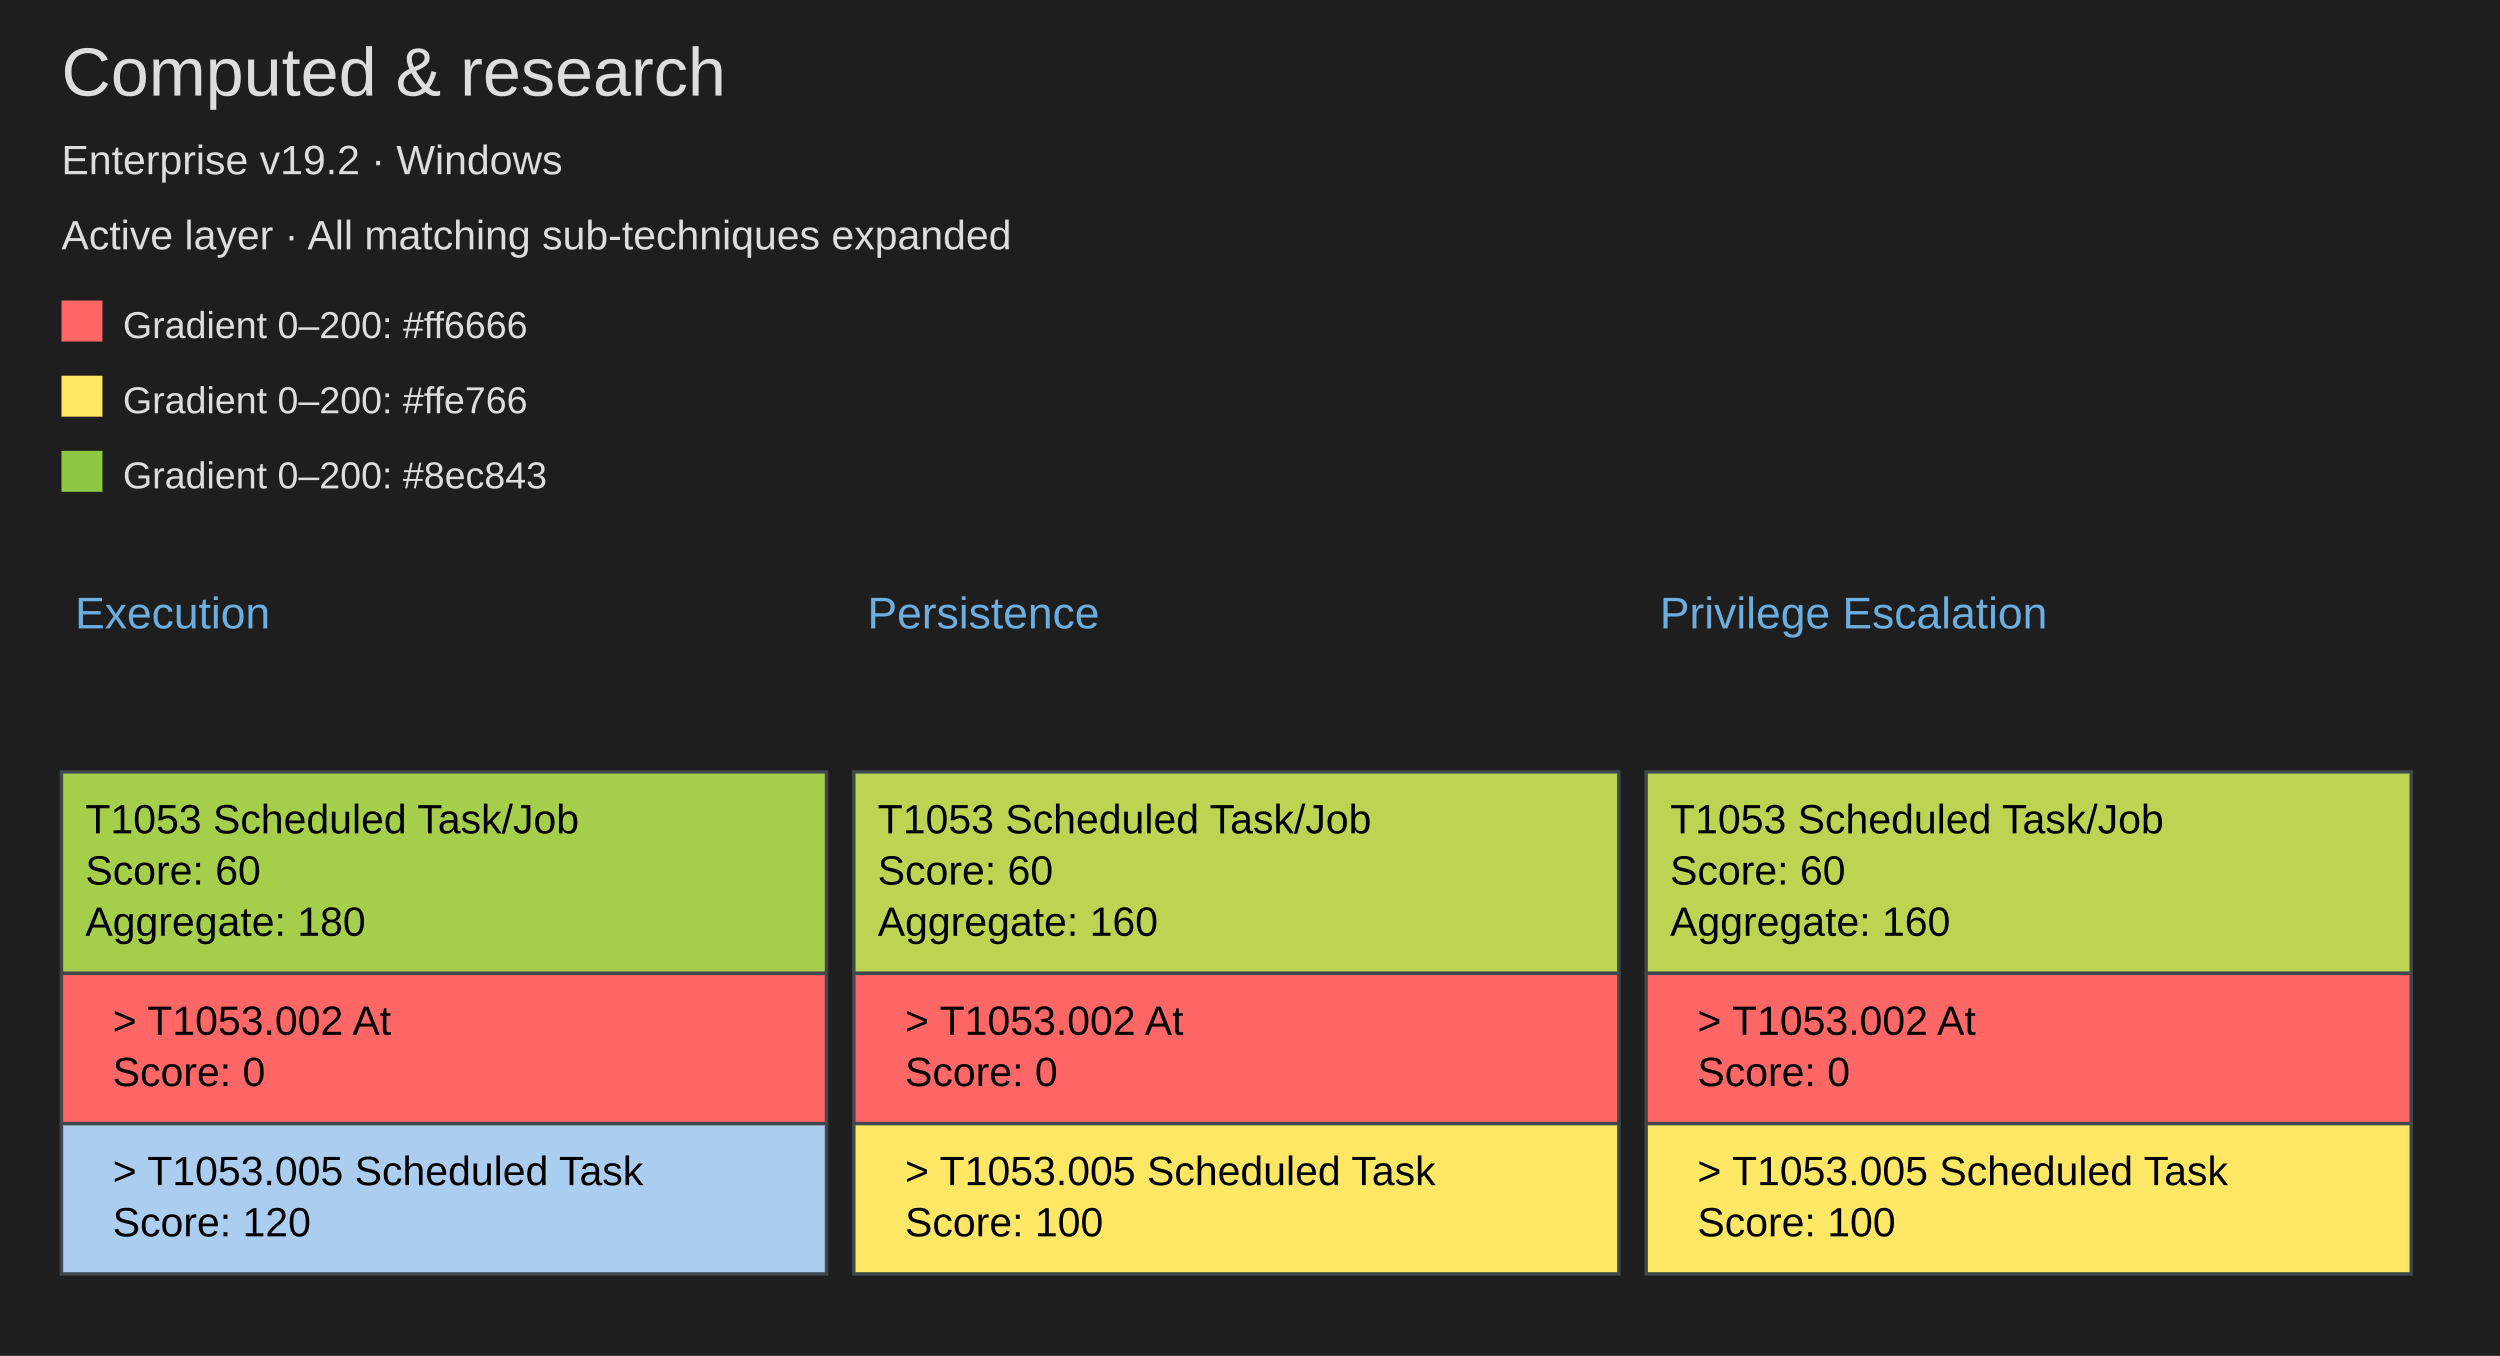
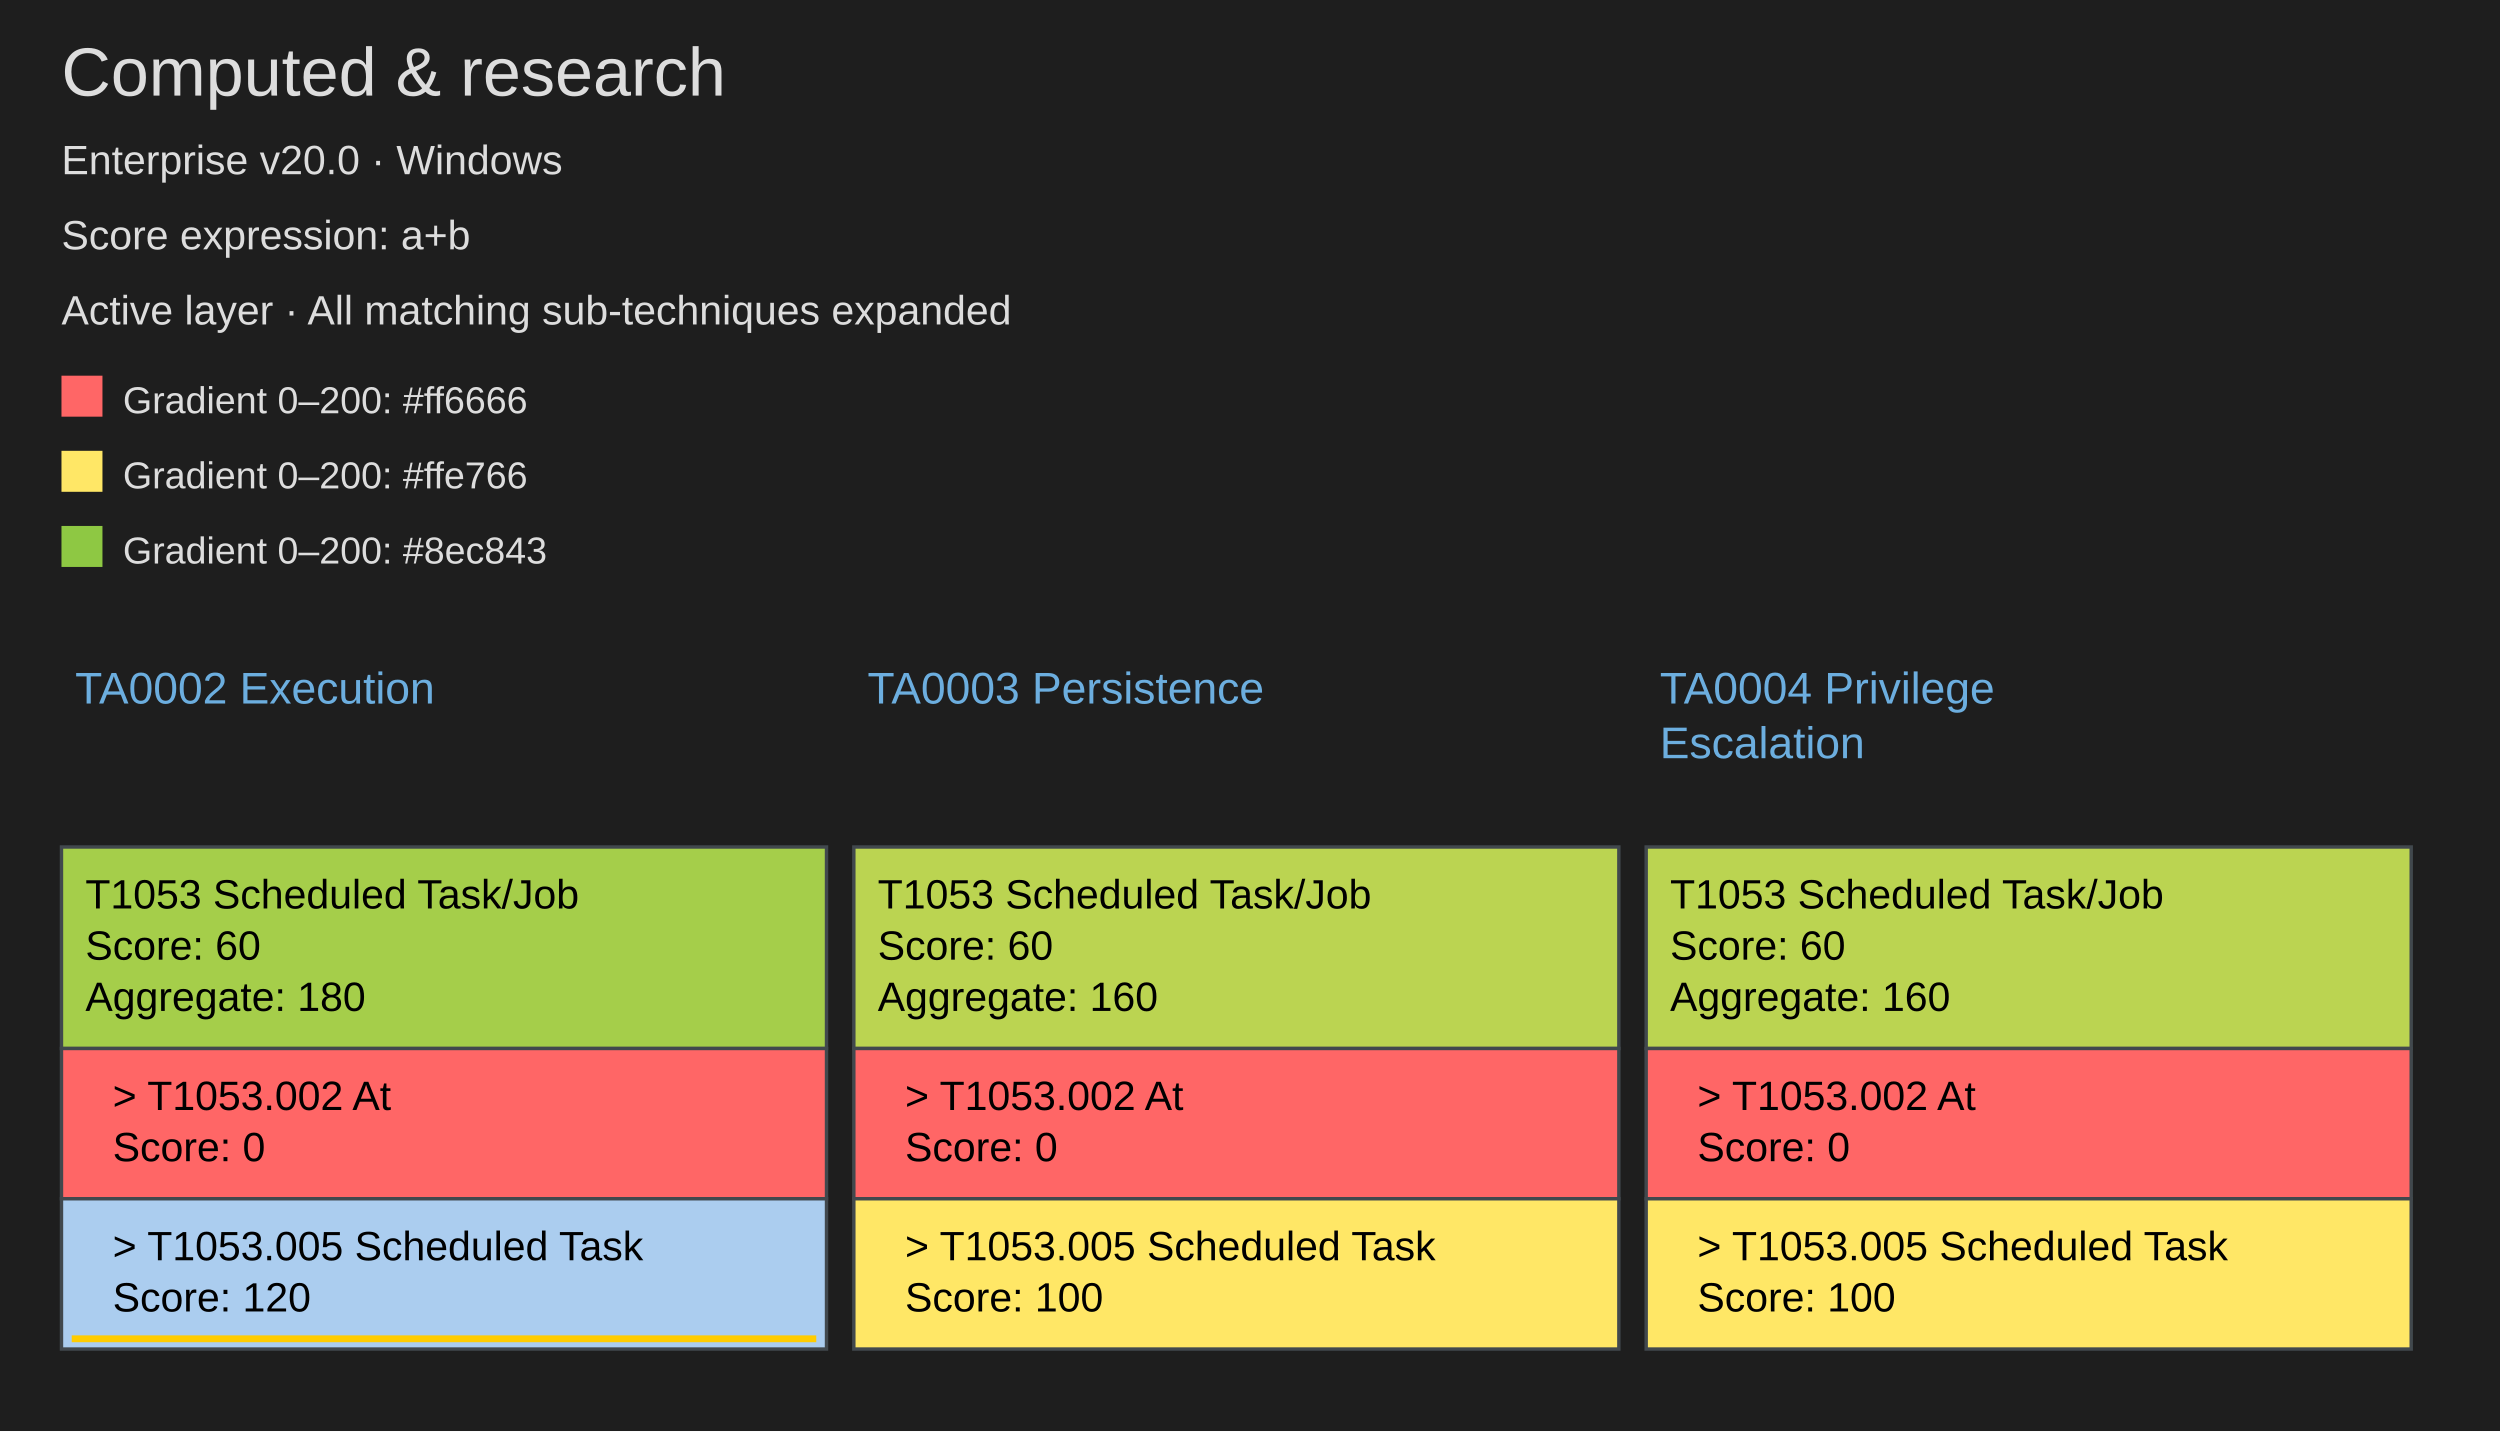
- <svg xmlns="http://www.w3.org/2000/svg" width="732" height="397" viewBox="0 0 732 397">
-   <rect x="0" y="0" width="732" height="397" fill="#1e1e1e" />
+ <svg xmlns="http://www.w3.org/2000/svg" width="732" height="419" viewBox="0 0 732 419">
+   <rect x="0" y="0" width="732" height="419" fill="#1e1e1e" />
  <text x="18" y="28" fill="#dddddd" font-size="20" font-family="Arial, sans-serif">Computed &amp; research</text>
-   <text x="18" y="51" fill="#dddddd" font-size="12" font-family="Arial, sans-serif">Enterprise v19.2 · Windows</text>
-   <text x="18" y="73" fill="#dddddd" font-size="12" font-family="Arial, sans-serif">Active layer · All matching sub-techniques expanded</text>
-   <rect x="18" y="88" width="12" height="12" fill="#ff6666" />
-   <text x="36" y="99" fill="#dddddd" font-size="11" font-family="Arial, sans-serif">Gradient 0–200: #ff6666</text>
-   <rect x="18" y="110" width="12" height="12" fill="#ffe766" />
-   <text x="36" y="121" fill="#dddddd" font-size="11" font-family="Arial, sans-serif">Gradient 0–200: #ffe766</text>
-   <rect x="18" y="132" width="12" height="12" fill="#8ec843" />
-   <text x="36" y="143" fill="#dddddd" font-size="11" font-family="Arial, sans-serif">Gradient 0–200: #8ec843</text>
-   <text x="22" y="184" fill="#6caedf" font-size="13" font-family="Arial, sans-serif">Execution</text>
-   <rect x="18" y="226" width="224" height="59" fill="#a5ce4a" stroke="#41484d" />
-   <text x="25" y="244" fill="#000000" font-size="12" font-family="Arial, sans-serif">T1053  Scheduled Task/Job</text>
-   <text x="25" y="259" fill="#000000" font-size="12" font-family="Arial, sans-serif">Score: 60</text>
-   <text x="25" y="274" fill="#000000" font-size="12" font-family="Arial, sans-serif">Aggregate: 180</text>
-   <rect x="18" y="285" width="224" height="44" fill="#ff6666" stroke="#41484d" />
-   <text x="33" y="303" fill="#000000" font-size="12" font-family="Arial, sans-serif">&gt; T1053.002  At</text>
-   <text x="33" y="318" fill="#000000" font-size="12" font-family="Arial, sans-serif">Score: 0</text>
-   <rect x="18" y="329" width="224" height="44" fill="#abcdef" stroke="#41484d" />
-   <text x="33" y="347" fill="#000000" font-size="12" font-family="Arial, sans-serif">&gt; T1053.005  Scheduled Task</text>
-   <text x="33" y="362" fill="#000000" font-size="12" font-family="Arial, sans-serif">Score: 120</text>
-   <text x="254" y="184" fill="#6caedf" font-size="13" font-family="Arial, sans-serif">Persistence</text>
-   <rect x="250" y="226" width="224" height="59" fill="#bbd451" stroke="#41484d" />
-   <text x="257" y="244" fill="#000000" font-size="12" font-family="Arial, sans-serif">T1053  Scheduled Task/Job</text>
-   <text x="257" y="259" fill="#000000" font-size="12" font-family="Arial, sans-serif">Score: 60</text>
-   <text x="257" y="274" fill="#000000" font-size="12" font-family="Arial, sans-serif">Aggregate: 160</text>
-   <rect x="250" y="285" width="224" height="44" fill="#ff6666" stroke="#41484d" />
-   <text x="265" y="303" fill="#000000" font-size="12" font-family="Arial, sans-serif">&gt; T1053.002  At</text>
-   <text x="265" y="318" fill="#000000" font-size="12" font-family="Arial, sans-serif">Score: 0</text>
-   <rect x="250" y="329" width="224" height="44" fill="#ffe766" stroke="#41484d" />
-   <text x="265" y="347" fill="#000000" font-size="12" font-family="Arial, sans-serif">&gt; T1053.005  Scheduled Task</text>
-   <text x="265" y="362" fill="#000000" font-size="12" font-family="Arial, sans-serif">Score: 100</text>
-   <text x="486" y="184" fill="#6caedf" font-size="13" font-family="Arial, sans-serif">Privilege Escalation</text>
-   <rect x="482" y="226" width="224" height="59" fill="#bbd451" stroke="#41484d" />
-   <text x="489" y="244" fill="#000000" font-size="12" font-family="Arial, sans-serif">T1053  Scheduled Task/Job</text>
-   <text x="489" y="259" fill="#000000" font-size="12" font-family="Arial, sans-serif">Score: 60</text>
-   <text x="489" y="274" fill="#000000" font-size="12" font-family="Arial, sans-serif">Aggregate: 160</text>
-   <rect x="482" y="285" width="224" height="44" fill="#ff6666" stroke="#41484d" />
-   <text x="497" y="303" fill="#000000" font-size="12" font-family="Arial, sans-serif">&gt; T1053.002  At</text>
-   <text x="497" y="318" fill="#000000" font-size="12" font-family="Arial, sans-serif">Score: 0</text>
-   <rect x="482" y="329" width="224" height="44" fill="#ffe766" stroke="#41484d" />
-   <text x="497" y="347" fill="#000000" font-size="12" font-family="Arial, sans-serif">&gt; T1053.005  Scheduled Task</text>
-   <text x="497" y="362" fill="#000000" font-size="12" font-family="Arial, sans-serif">Score: 100</text>
+   <text x="18" y="51" fill="#dddddd" font-size="12" font-family="Arial, sans-serif">Enterprise v20.0 · Windows</text>
+   <text x="18" y="73" fill="#dddddd" font-size="12" font-family="Arial, sans-serif">Score expression: a+b</text>
+   <text x="18" y="95" fill="#dddddd" font-size="12" font-family="Arial, sans-serif">Active layer · All matching sub-techniques expanded</text>
+   <rect x="18" y="110" width="12" height="12" fill="#ff6666" />
+   <text x="36" y="121" fill="#dddddd" font-size="11" font-family="Arial, sans-serif">Gradient 0–200: #ff6666</text>
+   <rect x="18" y="132" width="12" height="12" fill="#ffe766" />
+   <text x="36" y="143" fill="#dddddd" font-size="11" font-family="Arial, sans-serif">Gradient 0–200: #ffe766</text>
+   <rect x="18" y="154" width="12" height="12" fill="#8ec843" />
+   <text x="36" y="165" fill="#dddddd" font-size="11" font-family="Arial, sans-serif">Gradient 0–200: #8ec843</text>
+   <text x="22" y="206" fill="#6caedf" font-size="13" font-family="Arial, sans-serif">TA0002  Execution</text>
+   <rect x="18" y="248" width="224" height="59" fill="#a5ce4a" stroke="#41484d" />
+   <text x="25" y="266" fill="#000000" font-size="12" font-family="Arial, sans-serif">T1053  Scheduled Task/Job</text>
+   <text x="25" y="281" fill="#000000" font-size="12" font-family="Arial, sans-serif">Score: 60</text>
+   <text x="25" y="296" fill="#000000" font-size="12" font-family="Arial, sans-serif">Aggregate: 180</text>
+   <rect x="18" y="307" width="224" height="44" fill="#ff6666" stroke="#41484d" />
+   <text x="33" y="325" fill="#000000" font-size="12" font-family="Arial, sans-serif">&gt; T1053.002  At</text>
+   <text x="33" y="340" fill="#000000" font-size="12" font-family="Arial, sans-serif">Score: 0</text>
+   <rect x="18" y="351" width="224" height="44" fill="#abcdef" stroke="#41484d" />
+   <line x1="21" y1="392" x2="239" y2="392" stroke="#ffcc00" stroke-width="2" />
+   <text x="33" y="369" fill="#000000" font-size="12" font-family="Arial, sans-serif">&gt; T1053.005  Scheduled Task</text>
+   <text x="33" y="384" fill="#000000" font-size="12" font-family="Arial, sans-serif">Score: 120</text>
+   <text x="254" y="206" fill="#6caedf" font-size="13" font-family="Arial, sans-serif">TA0003  Persistence</text>
+   <rect x="250" y="248" width="224" height="59" fill="#bbd451" stroke="#41484d" />
+   <text x="257" y="266" fill="#000000" font-size="12" font-family="Arial, sans-serif">T1053  Scheduled Task/Job</text>
+   <text x="257" y="281" fill="#000000" font-size="12" font-family="Arial, sans-serif">Score: 60</text>
+   <text x="257" y="296" fill="#000000" font-size="12" font-family="Arial, sans-serif">Aggregate: 160</text>
+   <rect x="250" y="307" width="224" height="44" fill="#ff6666" stroke="#41484d" />
+   <text x="265" y="325" fill="#000000" font-size="12" font-family="Arial, sans-serif">&gt; T1053.002  At</text>
+   <text x="265" y="340" fill="#000000" font-size="12" font-family="Arial, sans-serif">Score: 0</text>
+   <rect x="250" y="351" width="224" height="44" fill="#ffe766" stroke="#41484d" />
+   <text x="265" y="369" fill="#000000" font-size="12" font-family="Arial, sans-serif">&gt; T1053.005  Scheduled Task</text>
+   <text x="265" y="384" fill="#000000" font-size="12" font-family="Arial, sans-serif">Score: 100</text>
+   <text x="486" y="206" fill="#6caedf" font-size="13" font-family="Arial, sans-serif">TA0004  Privilege</text>
+   <text x="486" y="222" fill="#6caedf" font-size="13" font-family="Arial, sans-serif">Escalation</text>
+   <rect x="482" y="248" width="224" height="59" fill="#bbd451" stroke="#41484d" />
+   <text x="489" y="266" fill="#000000" font-size="12" font-family="Arial, sans-serif">T1053  Scheduled Task/Job</text>
+   <text x="489" y="281" fill="#000000" font-size="12" font-family="Arial, sans-serif">Score: 60</text>
+   <text x="489" y="296" fill="#000000" font-size="12" font-family="Arial, sans-serif">Aggregate: 160</text>
+   <rect x="482" y="307" width="224" height="44" fill="#ff6666" stroke="#41484d" />
+   <text x="497" y="325" fill="#000000" font-size="12" font-family="Arial, sans-serif">&gt; T1053.002  At</text>
+   <text x="497" y="340" fill="#000000" font-size="12" font-family="Arial, sans-serif">Score: 0</text>
+   <rect x="482" y="351" width="224" height="44" fill="#ffe766" stroke="#41484d" />
+   <text x="497" y="369" fill="#000000" font-size="12" font-family="Arial, sans-serif">&gt; T1053.005  Scheduled Task</text>
+   <text x="497" y="384" fill="#000000" font-size="12" font-family="Arial, sans-serif">Score: 100</text>
</svg>
